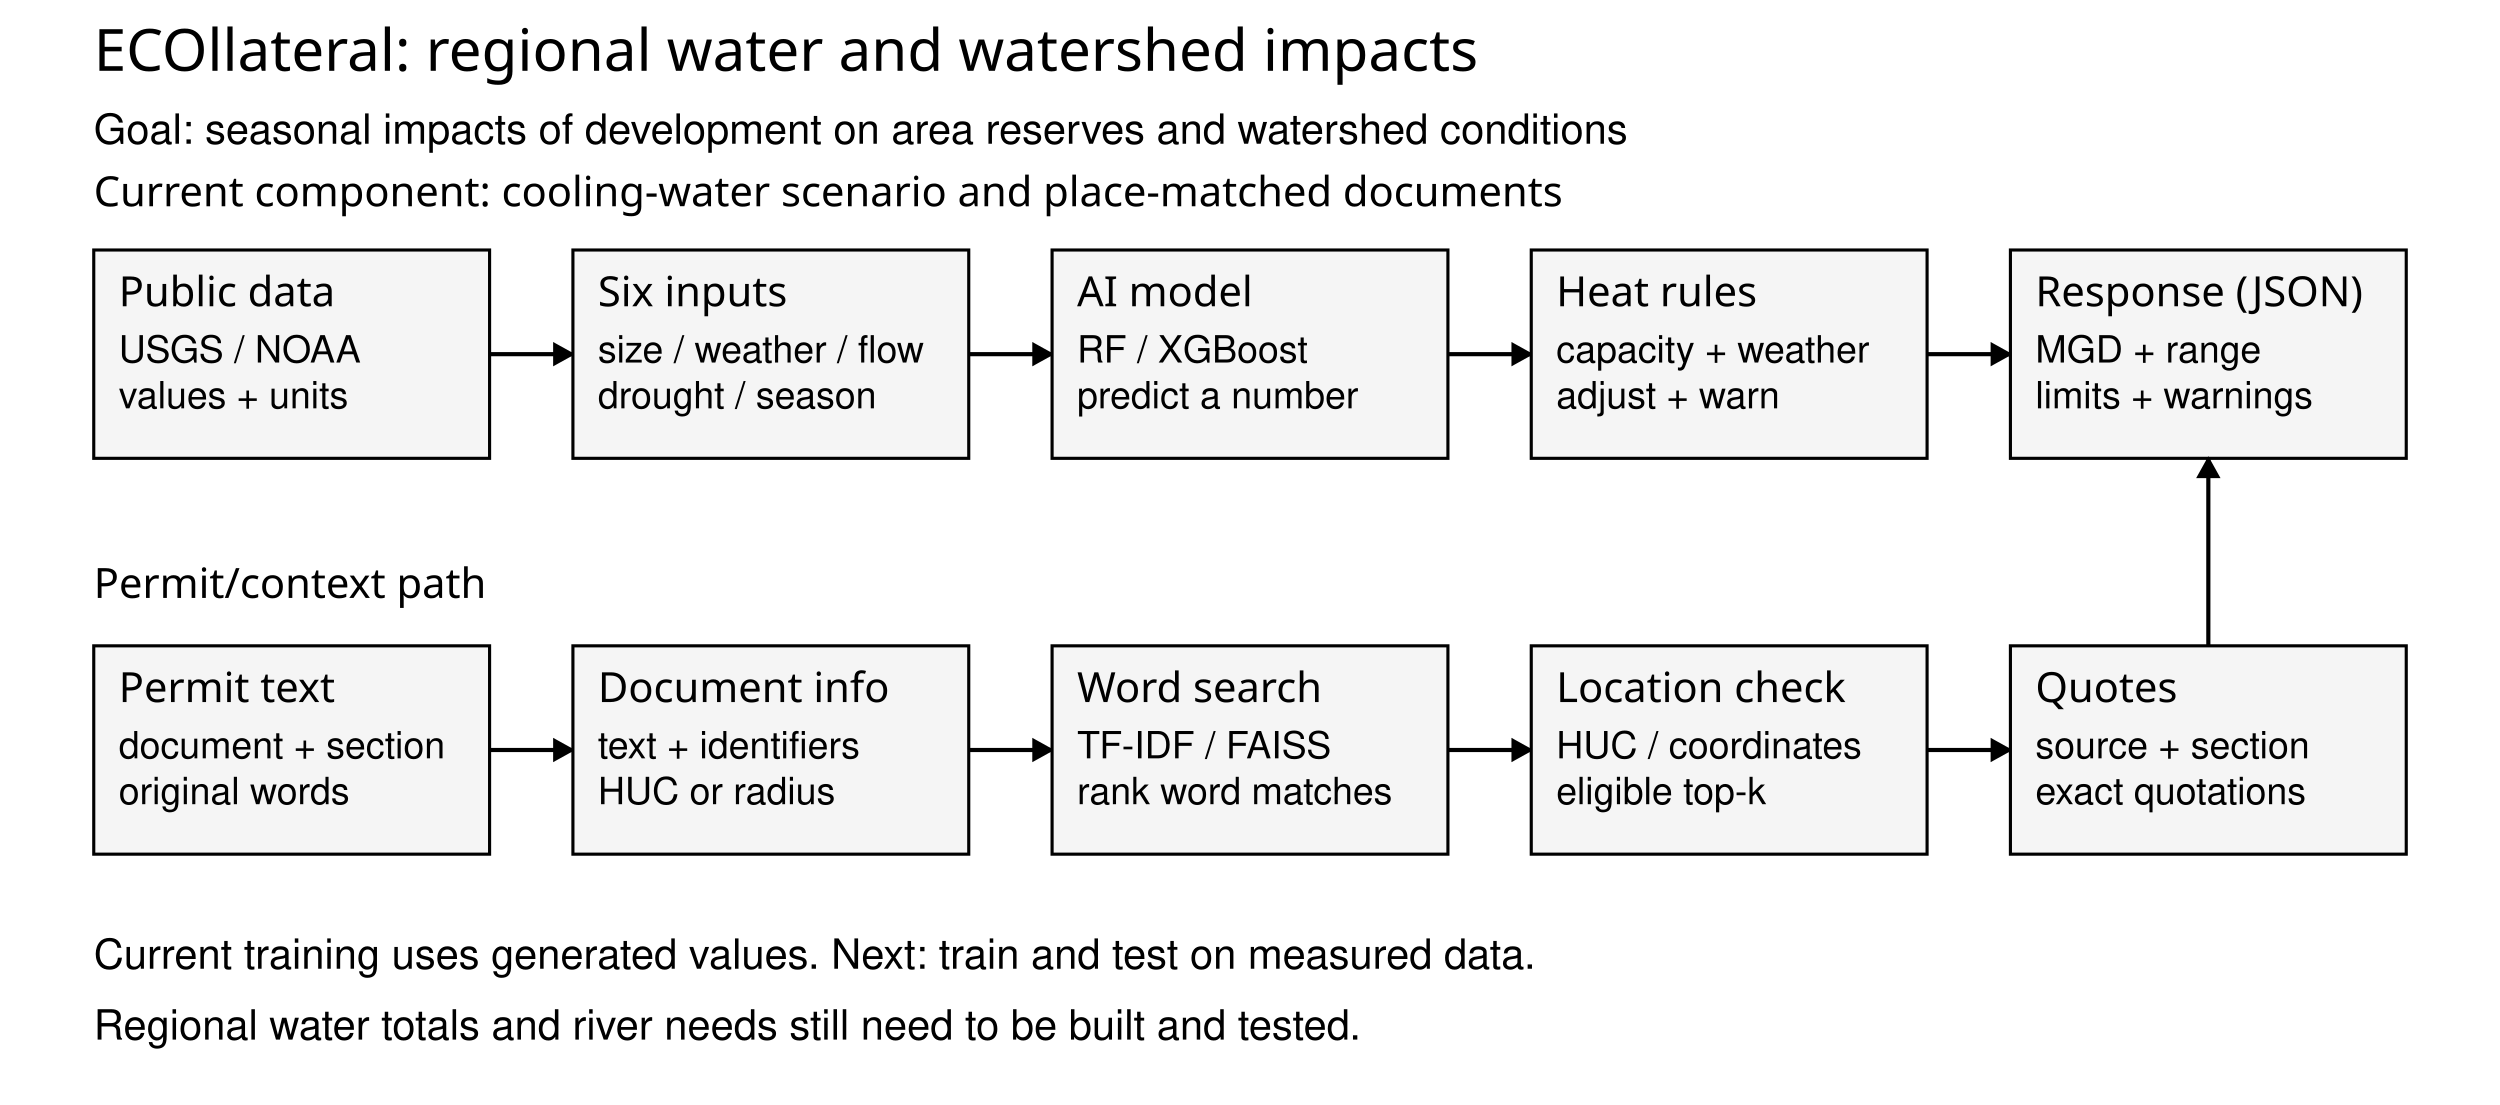
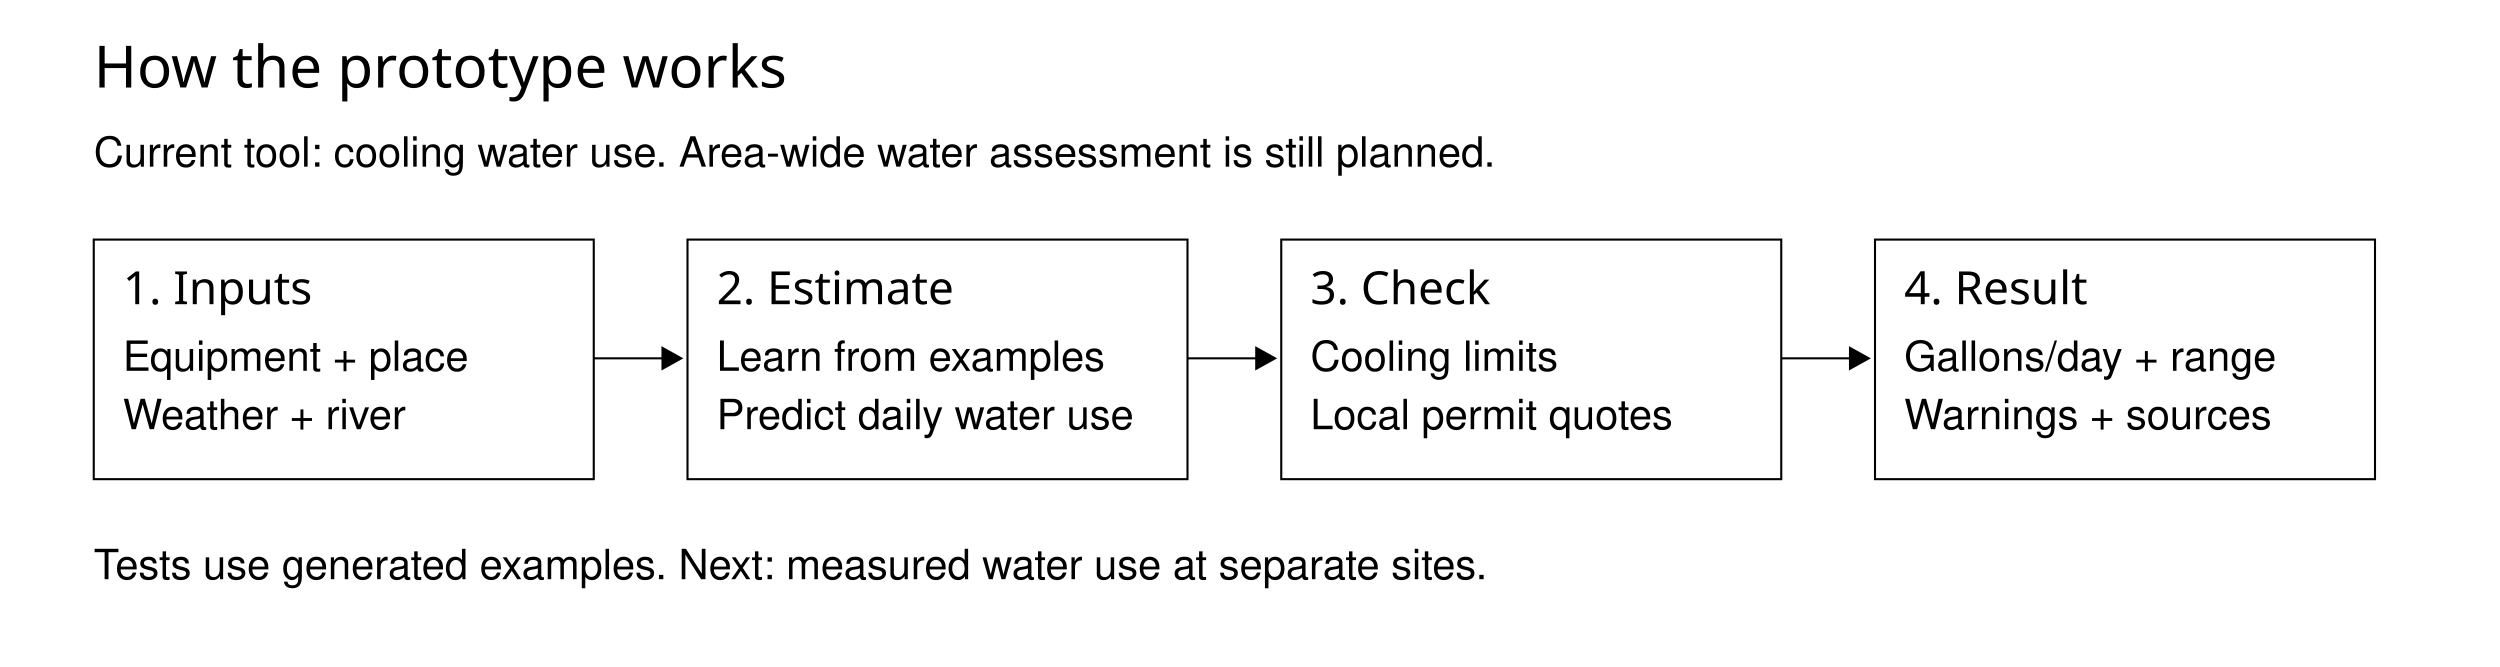
- <svg xmlns="http://www.w3.org/2000/svg" width="1200" height="530" preserveAspectRatio="xMinYMin meet" viewBox="0 0 1200 530" version="1.0" fill-rule="evenodd">
+ <svg xmlns="http://www.w3.org/2000/svg" width="1200" height="320" preserveAspectRatio="xMinYMin meet" viewBox="0 0 1200 320" version="1.0" fill-rule="evenodd">
  <clipPath id="clip">
-     <rect x="0" y="0" width="1200" height="530" />
+     <rect x="0" y="0" width="1200" height="320" />
  </clipPath>
-   <g id="group" transform="scale(1,-1) translate(0,-530)" style="clip-path: url(#clip)">
+   <g id="group" transform="scale(1,-1) translate(0,-320)" style="clip-path: url(#clip)">
    <g transform="">
-       <text x="45" y="496" style="font-family: Helvetica-Bold; font-size: 28px;fill: rgb(0%,0%,0%); stroke:none;" transform="translate(0,992) scale(1,-1)">ECOllateral: regional water and watershed impacts</text>
-       <text x="45" y="461" style="font-family: Helvetica; font-size: 20px;fill: rgb(0%,0%,0%); stroke:none;" transform="translate(0,922) scale(1,-1)">Goal: seasonal impacts of development on area reserves and watershed conditions</text>
-       <text x="45" y="431" style="font-family: Helvetica-Bold; font-size: 20px;fill: rgb(0%,0%,0%); stroke:none;" transform="translate(0,862) scale(1,-1)">Current component: cooling-water scenario and place-matched documents</text>
-       <rect x="45" y="310" width="190" height="100" style="stroke: rgb(0%,0%,0%); stroke-linecap: butt; stroke-width: 1.5; fill: rgb(96%,96%,96%); fill-rule: evenodd;" />
-       <text x="57" y="383" style="font-family: Helvetica-Bold; font-size: 20px;fill: rgb(0%,0%,0%); stroke:none;" transform="translate(0,766) scale(1,-1)">Public data</text>
-       <text x="57" y="356" style="font-family: Helvetica; font-size: 18px;fill: rgb(0%,0%,0%); stroke:none;" transform="translate(0,712) scale(1,-1)">USGS / NOAA</text>
-       <text x="57" y="334" style="font-family: Helvetica; font-size: 18px;fill: rgb(0%,0%,0%); stroke:none;" transform="translate(0,668) scale(1,-1)">values + units</text>
-       <rect x="45" y="120" width="190" height="100" style="stroke: rgb(0%,0%,0%); stroke-linecap: butt; stroke-width: 1.5; fill: rgb(96%,96%,96%); fill-rule: evenodd;" />
-       <text x="57" y="193" style="font-family: Helvetica-Bold; font-size: 20px;fill: rgb(0%,0%,0%); stroke:none;" transform="translate(0,386) scale(1,-1)">Permit text</text>
-       <text x="57" y="166" style="font-family: Helvetica; font-size: 18px;fill: rgb(0%,0%,0%); stroke:none;" transform="translate(0,332) scale(1,-1)">document + section</text>
-       <text x="57" y="144" style="font-family: Helvetica; font-size: 18px;fill: rgb(0%,0%,0%); stroke:none;" transform="translate(0,288) scale(1,-1)">original words</text>
-       <path d="M 235,360 L 275,360 Z" style="stroke: rgb(0%,0%,0%); stroke-linecap: butt; stroke-width: 2;" />
-       <polygon points="275 360, 266 365, 266 355" style="stroke: rgb(0%,0%,0%); stroke-linecap: butt; stroke-width: 1; fill: rgb(0%,0%,0%); fill-rule: evenodd;" />
-       <path d="M 235,170 L 275,170 Z" style="stroke: rgb(0%,0%,0%); stroke-linecap: butt; stroke-width: 2;" />
-       <polygon points="275 170, 266 175, 266 165" style="stroke: rgb(0%,0%,0%); stroke-linecap: butt; stroke-width: 1; fill: rgb(0%,0%,0%); fill-rule: evenodd;" />
-       <rect x="275" y="310" width="190" height="100" style="stroke: rgb(0%,0%,0%); stroke-linecap: butt; stroke-width: 1.5; fill: rgb(96%,96%,96%); fill-rule: evenodd;" />
-       <text x="287" y="383" style="font-family: Helvetica-Bold; font-size: 20px;fill: rgb(0%,0%,0%); stroke:none;" transform="translate(0,766) scale(1,-1)">Six inputs</text>
-       <text x="287" y="356" style="font-family: Helvetica; font-size: 18px;fill: rgb(0%,0%,0%); stroke:none;" transform="translate(0,712) scale(1,-1)">size / weather / flow</text>
-       <text x="287" y="334" style="font-family: Helvetica; font-size: 18px;fill: rgb(0%,0%,0%); stroke:none;" transform="translate(0,668) scale(1,-1)">drought / season</text>
-       <rect x="275" y="120" width="190" height="100" style="stroke: rgb(0%,0%,0%); stroke-linecap: butt; stroke-width: 1.5; fill: rgb(96%,96%,96%); fill-rule: evenodd;" />
-       <text x="287" y="193" style="font-family: Helvetica-Bold; font-size: 20px;fill: rgb(0%,0%,0%); stroke:none;" transform="translate(0,386) scale(1,-1)">Document info</text>
-       <text x="287" y="166" style="font-family: Helvetica; font-size: 18px;fill: rgb(0%,0%,0%); stroke:none;" transform="translate(0,332) scale(1,-1)">text + identifiers</text>
-       <text x="287" y="144" style="font-family: Helvetica; font-size: 18px;fill: rgb(0%,0%,0%); stroke:none;" transform="translate(0,288) scale(1,-1)">HUC or radius</text>
-       <path d="M 465,360 L 505,360 Z" style="stroke: rgb(0%,0%,0%); stroke-linecap: butt; stroke-width: 2;" />
-       <polygon points="505 360, 496 365, 496 355" style="stroke: rgb(0%,0%,0%); stroke-linecap: butt; stroke-width: 1; fill: rgb(0%,0%,0%); fill-rule: evenodd;" />
-       <path d="M 465,170 L 505,170 Z" style="stroke: rgb(0%,0%,0%); stroke-linecap: butt; stroke-width: 2;" />
-       <polygon points="505 170, 496 175, 496 165" style="stroke: rgb(0%,0%,0%); stroke-linecap: butt; stroke-width: 1; fill: rgb(0%,0%,0%); fill-rule: evenodd;" />
-       <rect x="505" y="310" width="190" height="100" style="stroke: rgb(0%,0%,0%); stroke-linecap: butt; stroke-width: 1.5; fill: rgb(96%,96%,96%); fill-rule: evenodd;" />
-       <text x="517" y="383" style="font-family: Helvetica-Bold; font-size: 20px;fill: rgb(0%,0%,0%); stroke:none;" transform="translate(0,766) scale(1,-1)">AI model</text>
-       <text x="517" y="356" style="font-family: Helvetica; font-size: 18px;fill: rgb(0%,0%,0%); stroke:none;" transform="translate(0,712) scale(1,-1)">RF / XGBoost</text>
-       <text x="517" y="334" style="font-family: Helvetica; font-size: 18px;fill: rgb(0%,0%,0%); stroke:none;" transform="translate(0,668) scale(1,-1)">predict a number</text>
-       <rect x="505" y="120" width="190" height="100" style="stroke: rgb(0%,0%,0%); stroke-linecap: butt; stroke-width: 1.5; fill: rgb(96%,96%,96%); fill-rule: evenodd;" />
-       <text x="517" y="193" style="font-family: Helvetica-Bold; font-size: 20px;fill: rgb(0%,0%,0%); stroke:none;" transform="translate(0,386) scale(1,-1)">Word search</text>
-       <text x="517" y="166" style="font-family: Helvetica; font-size: 18px;fill: rgb(0%,0%,0%); stroke:none;" transform="translate(0,332) scale(1,-1)">TF-IDF / FAISS</text>
-       <text x="517" y="144" style="font-family: Helvetica; font-size: 18px;fill: rgb(0%,0%,0%); stroke:none;" transform="translate(0,288) scale(1,-1)">rank word matches</text>
-       <path d="M 695,360 L 735,360 Z" style="stroke: rgb(0%,0%,0%); stroke-linecap: butt; stroke-width: 2;" />
-       <polygon points="735 360, 726 365, 726 355" style="stroke: rgb(0%,0%,0%); stroke-linecap: butt; stroke-width: 1; fill: rgb(0%,0%,0%); fill-rule: evenodd;" />
-       <path d="M 695,170 L 735,170 Z" style="stroke: rgb(0%,0%,0%); stroke-linecap: butt; stroke-width: 2;" />
-       <polygon points="735 170, 726 175, 726 165" style="stroke: rgb(0%,0%,0%); stroke-linecap: butt; stroke-width: 1; fill: rgb(0%,0%,0%); fill-rule: evenodd;" />
-       <rect x="735" y="310" width="190" height="100" style="stroke: rgb(0%,0%,0%); stroke-linecap: butt; stroke-width: 1.5; fill: rgb(96%,96%,96%); fill-rule: evenodd;" />
-       <text x="747" y="383" style="font-family: Helvetica-Bold; font-size: 20px;fill: rgb(0%,0%,0%); stroke:none;" transform="translate(0,766) scale(1,-1)">Heat rules</text>
-       <text x="747" y="356" style="font-family: Helvetica; font-size: 18px;fill: rgb(0%,0%,0%); stroke:none;" transform="translate(0,712) scale(1,-1)">capacity + weather</text>
-       <text x="747" y="334" style="font-family: Helvetica; font-size: 18px;fill: rgb(0%,0%,0%); stroke:none;" transform="translate(0,668) scale(1,-1)">adjust + warn</text>
-       <rect x="735" y="120" width="190" height="100" style="stroke: rgb(0%,0%,0%); stroke-linecap: butt; stroke-width: 1.5; fill: rgb(96%,96%,96%); fill-rule: evenodd;" />
-       <text x="747" y="193" style="font-family: Helvetica-Bold; font-size: 20px;fill: rgb(0%,0%,0%); stroke:none;" transform="translate(0,386) scale(1,-1)">Location check</text>
-       <text x="747" y="166" style="font-family: Helvetica; font-size: 18px;fill: rgb(0%,0%,0%); stroke:none;" transform="translate(0,332) scale(1,-1)">HUC / coordinates</text>
-       <text x="747" y="144" style="font-family: Helvetica; font-size: 18px;fill: rgb(0%,0%,0%); stroke:none;" transform="translate(0,288) scale(1,-1)">eligible top-k</text>
-       <path d="M 925,360 L 965,360 Z" style="stroke: rgb(0%,0%,0%); stroke-linecap: butt; stroke-width: 2;" />
-       <polygon points="965 360, 956 365, 956 355" style="stroke: rgb(0%,0%,0%); stroke-linecap: butt; stroke-width: 1; fill: rgb(0%,0%,0%); fill-rule: evenodd;" />
-       <path d="M 925,170 L 965,170 Z" style="stroke: rgb(0%,0%,0%); stroke-linecap: butt; stroke-width: 2;" />
-       <polygon points="965 170, 956 175, 956 165" style="stroke: rgb(0%,0%,0%); stroke-linecap: butt; stroke-width: 1; fill: rgb(0%,0%,0%); fill-rule: evenodd;" />
-       <rect x="965" y="310" width="190" height="100" style="stroke: rgb(0%,0%,0%); stroke-linecap: butt; stroke-width: 1.5; fill: rgb(96%,96%,96%); fill-rule: evenodd;" />
-       <text x="977" y="383" style="font-family: Helvetica-Bold; font-size: 20px;fill: rgb(0%,0%,0%); stroke:none;" transform="translate(0,766) scale(1,-1)">Response (JSON)</text>
-       <text x="977" y="356" style="font-family: Helvetica; font-size: 18px;fill: rgb(0%,0%,0%); stroke:none;" transform="translate(0,712) scale(1,-1)">MGD + range</text>
-       <text x="977" y="334" style="font-family: Helvetica; font-size: 18px;fill: rgb(0%,0%,0%); stroke:none;" transform="translate(0,668) scale(1,-1)">limits + warnings</text>
-       <rect x="965" y="120" width="190" height="100" style="stroke: rgb(0%,0%,0%); stroke-linecap: butt; stroke-width: 1.5; fill: rgb(96%,96%,96%); fill-rule: evenodd;" />
-       <text x="977" y="193" style="font-family: Helvetica-Bold; font-size: 20px;fill: rgb(0%,0%,0%); stroke:none;" transform="translate(0,386) scale(1,-1)">Quotes</text>
-       <text x="977" y="166" style="font-family: Helvetica; font-size: 18px;fill: rgb(0%,0%,0%); stroke:none;" transform="translate(0,332) scale(1,-1)">source + section</text>
-       <text x="977" y="144" style="font-family: Helvetica; font-size: 18px;fill: rgb(0%,0%,0%); stroke:none;" transform="translate(0,288) scale(1,-1)">exact quotations</text>
-       <path d="M 1060,220 L 1060,310 Z" style="stroke: rgb(0%,0%,0%); stroke-linecap: butt; stroke-width: 2;" />
-       <polygon points="1060 310, 1055 301, 1065 301" style="stroke: rgb(0%,0%,0%); stroke-linecap: butt; stroke-width: 1; fill: rgb(0%,0%,0%); fill-rule: evenodd;" />
-       <text x="45" y="243" style="font-family: Helvetica-Bold; font-size: 20px;fill: rgb(0%,0%,0%); stroke:none;" transform="translate(0,486) scale(1,-1)">Permit/context path</text>
-       <text x="45" y="65" style="font-family: Helvetica; font-size: 20px;fill: rgb(0%,0%,0%); stroke:none;" transform="translate(0,130) scale(1,-1)">Current training uses generated values. Next: train and test on measured data.</text>
-       <text x="45" y="31" style="font-family: Helvetica; font-size: 20px;fill: rgb(0%,0%,0%); stroke:none;" transform="translate(0,62) scale(1,-1)">Regional water totals and river needs still need to be built and tested.</text>
+       <text x="45" y="278" style="font-family: Helvetica-Bold; font-size: 28px;fill: rgb(0%,0%,0%); stroke:none;" transform="translate(0,556) scale(1,-1)">How the prototype works</text>
+       <text x="45" y="240" style="font-family: Helvetica; font-size: 20px;fill: rgb(0%,0%,0%); stroke:none;" transform="translate(0,480) scale(1,-1)">Current tool: cooling water use. Area-wide water assessment is still planned.</text>
+       <rect x="45" y="90" width="240" height="115" style="stroke: rgb(0%,0%,0%); stroke-linecap: butt; stroke-width: 1; fill: rgb(100%,100%,100%); fill-rule: evenodd;" />
+       <text x="59" y="174" style="font-family: Helvetica-Bold; font-size: 22px;fill: rgb(0%,0%,0%); stroke:none;" transform="translate(0,348) scale(1,-1)">1. Inputs</text>
+       <text x="59" y="142" style="font-family: Helvetica; font-size: 20px;fill: rgb(0%,0%,0%); stroke:none;" transform="translate(0,284) scale(1,-1)">Equipment + place</text>
+       <text x="59" y="114" style="font-family: Helvetica; font-size: 20px;fill: rgb(0%,0%,0%); stroke:none;" transform="translate(0,228) scale(1,-1)">Weather + river</text>
+       <path d="M 285,148 L 320,148 Z" style="stroke: rgb(0%,0%,0%); stroke-linecap: butt; stroke-width: 1;" />
+       <polygon points="327 148, 318 153, 318 143" style="stroke: rgb(0%,0%,0%); stroke-linecap: butt; stroke-width: 1; fill: rgb(0%,0%,0%); fill-rule: evenodd;" />
+       <rect x="330" y="90" width="240" height="115" style="stroke: rgb(0%,0%,0%); stroke-linecap: butt; stroke-width: 1; fill: rgb(100%,100%,100%); fill-rule: evenodd;" />
+       <text x="344" y="174" style="font-family: Helvetica-Bold; font-size: 22px;fill: rgb(0%,0%,0%); stroke:none;" transform="translate(0,348) scale(1,-1)">2. Estimate</text>
+       <text x="344" y="142" style="font-family: Helvetica; font-size: 20px;fill: rgb(0%,0%,0%); stroke:none;" transform="translate(0,284) scale(1,-1)">Learn from examples</text>
+       <text x="344" y="114" style="font-family: Helvetica; font-size: 20px;fill: rgb(0%,0%,0%); stroke:none;" transform="translate(0,228) scale(1,-1)">Predict daily water use</text>
+       <path d="M 570,148 L 605,148 Z" style="stroke: rgb(0%,0%,0%); stroke-linecap: butt; stroke-width: 1;" />
+       <polygon points="612 148, 603 153, 603 143" style="stroke: rgb(0%,0%,0%); stroke-linecap: butt; stroke-width: 1; fill: rgb(0%,0%,0%); fill-rule: evenodd;" />
+       <rect x="615" y="90" width="240" height="115" style="stroke: rgb(0%,0%,0%); stroke-linecap: butt; stroke-width: 1; fill: rgb(100%,100%,100%); fill-rule: evenodd;" />
+       <text x="629" y="174" style="font-family: Helvetica-Bold; font-size: 22px;fill: rgb(0%,0%,0%); stroke:none;" transform="translate(0,348) scale(1,-1)">3. Check</text>
+       <text x="629" y="142" style="font-family: Helvetica; font-size: 20px;fill: rgb(0%,0%,0%); stroke:none;" transform="translate(0,284) scale(1,-1)">Cooling limits</text>
+       <text x="629" y="114" style="font-family: Helvetica; font-size: 20px;fill: rgb(0%,0%,0%); stroke:none;" transform="translate(0,228) scale(1,-1)">Local permit quotes</text>
+       <path d="M 855,148 L 890,148 Z" style="stroke: rgb(0%,0%,0%); stroke-linecap: butt; stroke-width: 1;" />
+       <polygon points="897 148, 888 153, 888 143" style="stroke: rgb(0%,0%,0%); stroke-linecap: butt; stroke-width: 1; fill: rgb(0%,0%,0%); fill-rule: evenodd;" />
+       <rect x="900" y="90" width="240" height="115" style="stroke: rgb(0%,0%,0%); stroke-linecap: butt; stroke-width: 1; fill: rgb(100%,100%,100%); fill-rule: evenodd;" />
+       <text x="914" y="174" style="font-family: Helvetica-Bold; font-size: 22px;fill: rgb(0%,0%,0%); stroke:none;" transform="translate(0,348) scale(1,-1)">4. Result</text>
+       <text x="914" y="142" style="font-family: Helvetica; font-size: 20px;fill: rgb(0%,0%,0%); stroke:none;" transform="translate(0,284) scale(1,-1)">Gallons/day + range</text>
+       <text x="914" y="114" style="font-family: Helvetica; font-size: 20px;fill: rgb(0%,0%,0%); stroke:none;" transform="translate(0,228) scale(1,-1)">Warnings + sources</text>
+       <text x="45" y="42" style="font-family: Helvetica; font-size: 20px;fill: rgb(0%,0%,0%); stroke:none;" transform="translate(0,84) scale(1,-1)">Tests use generated examples. Next: measured water use at separate sites.</text>
    </g>
  </g>
</svg>
